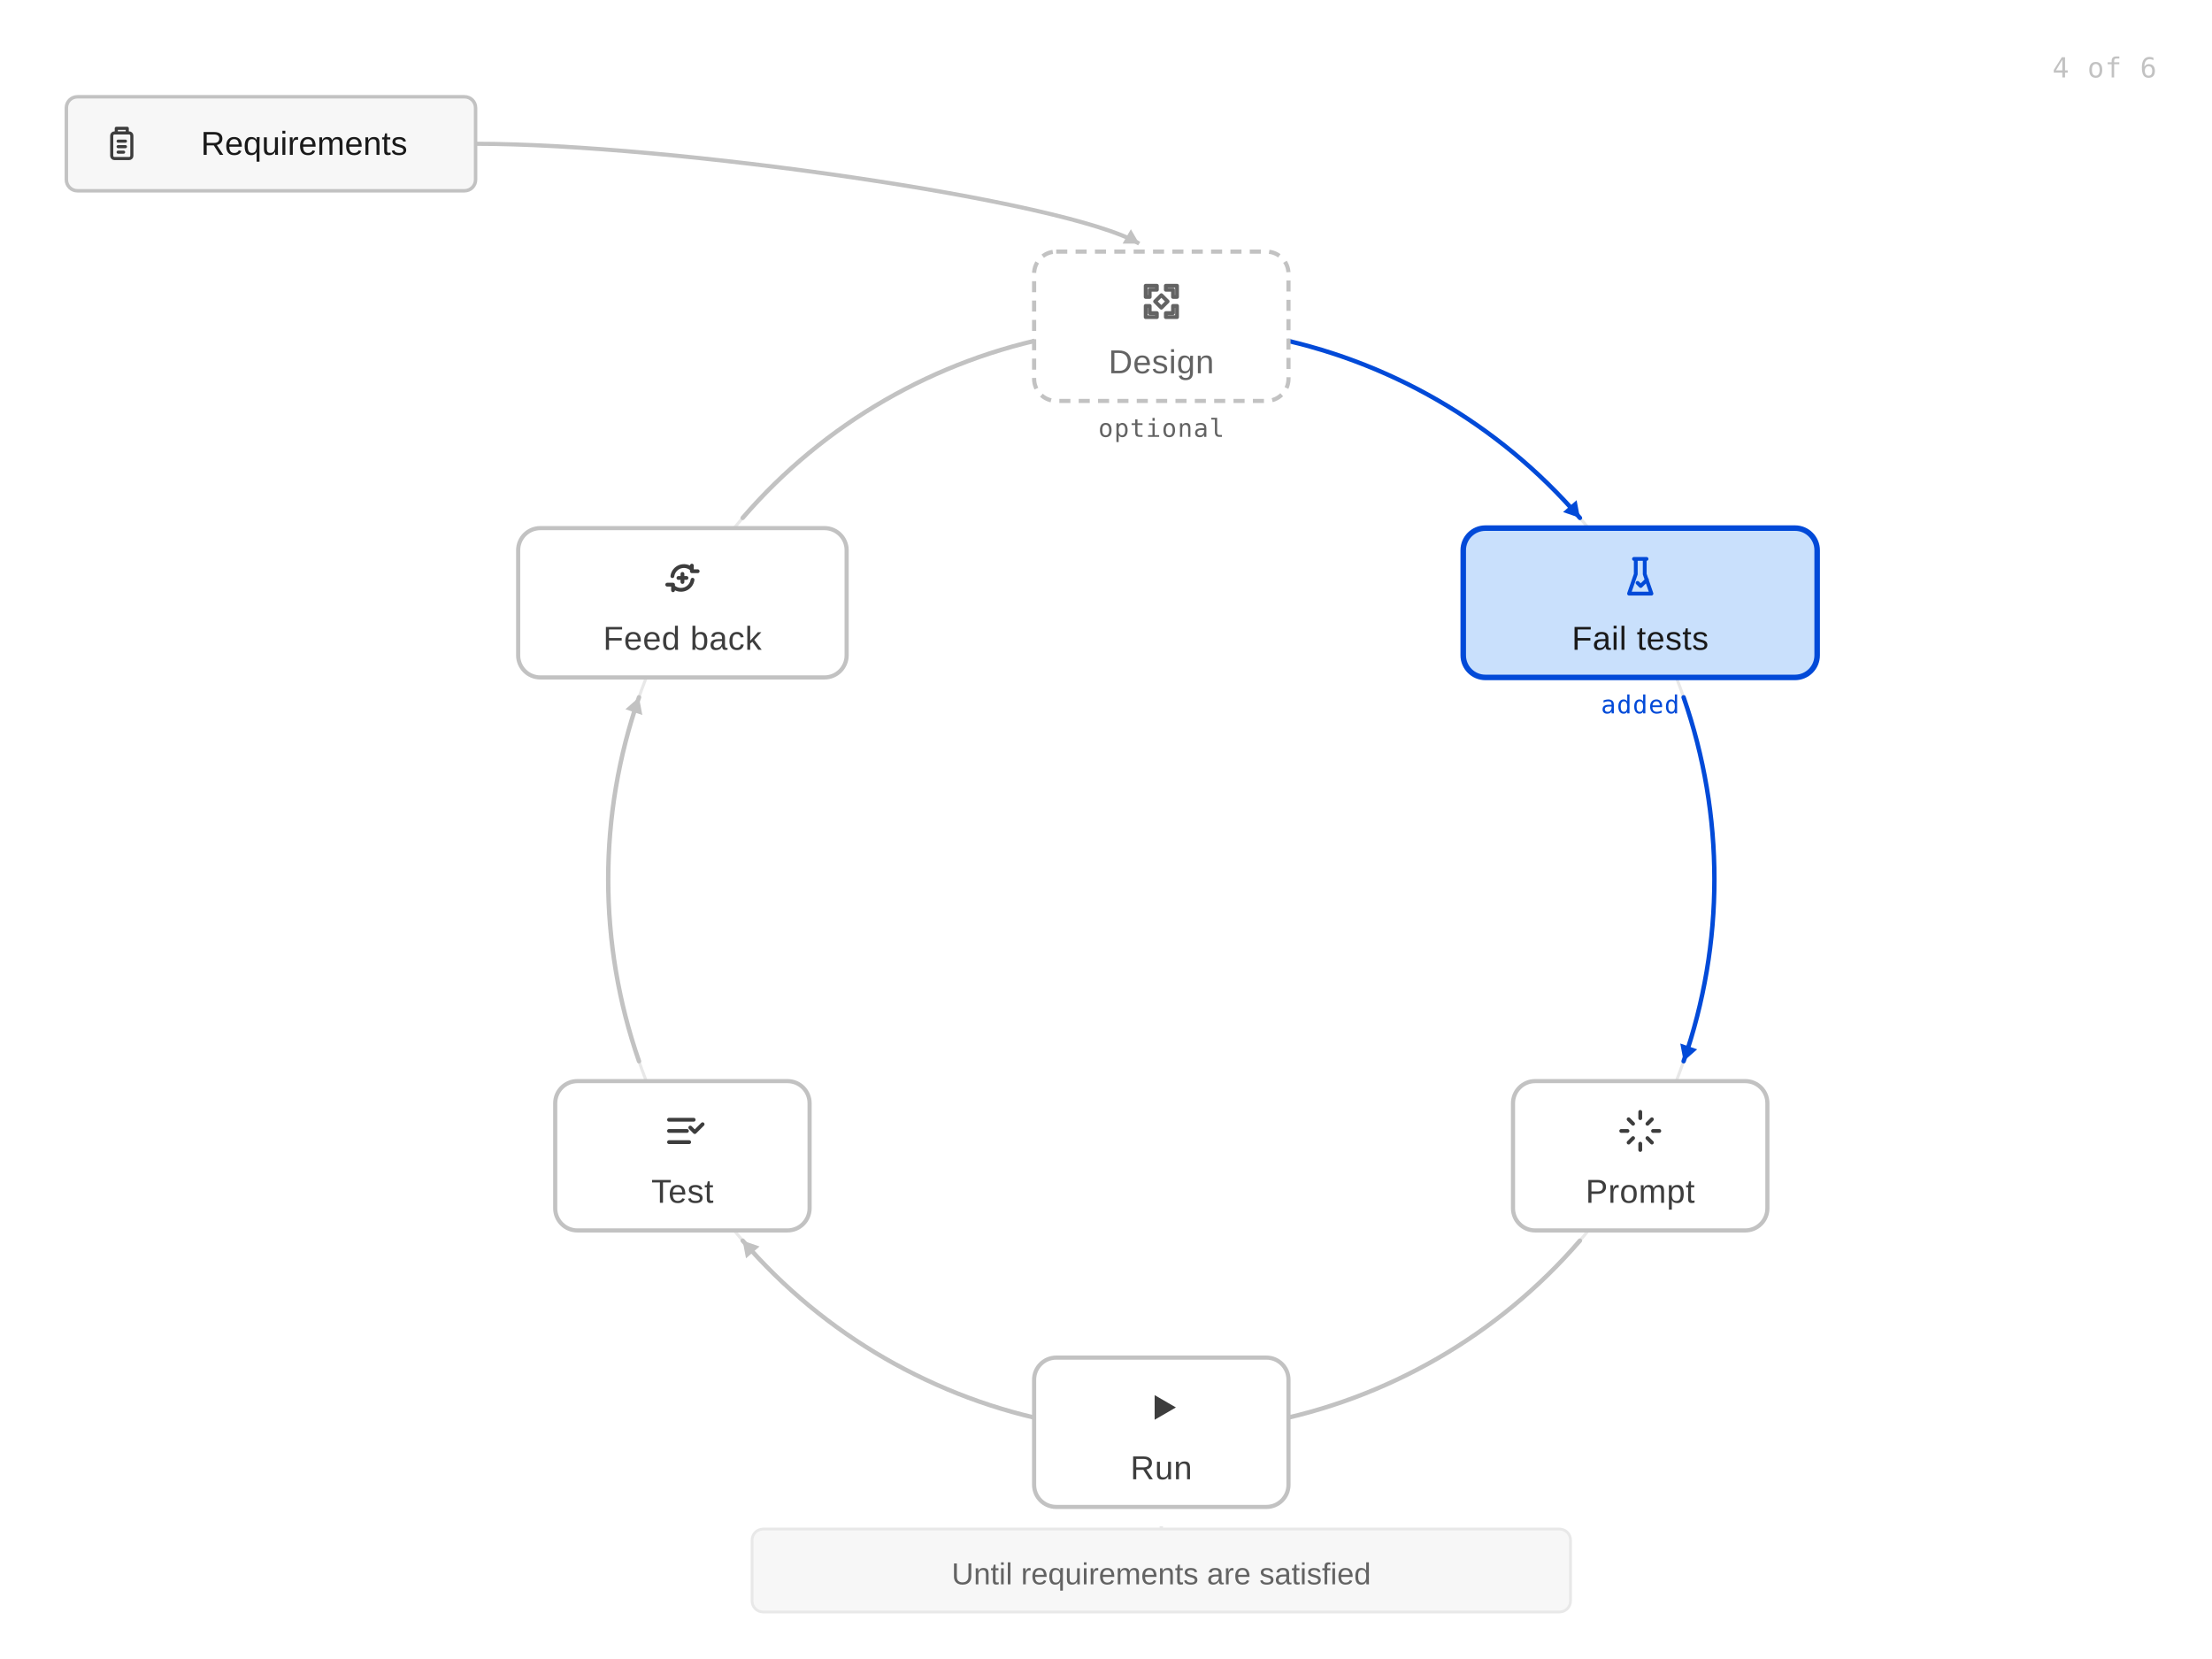
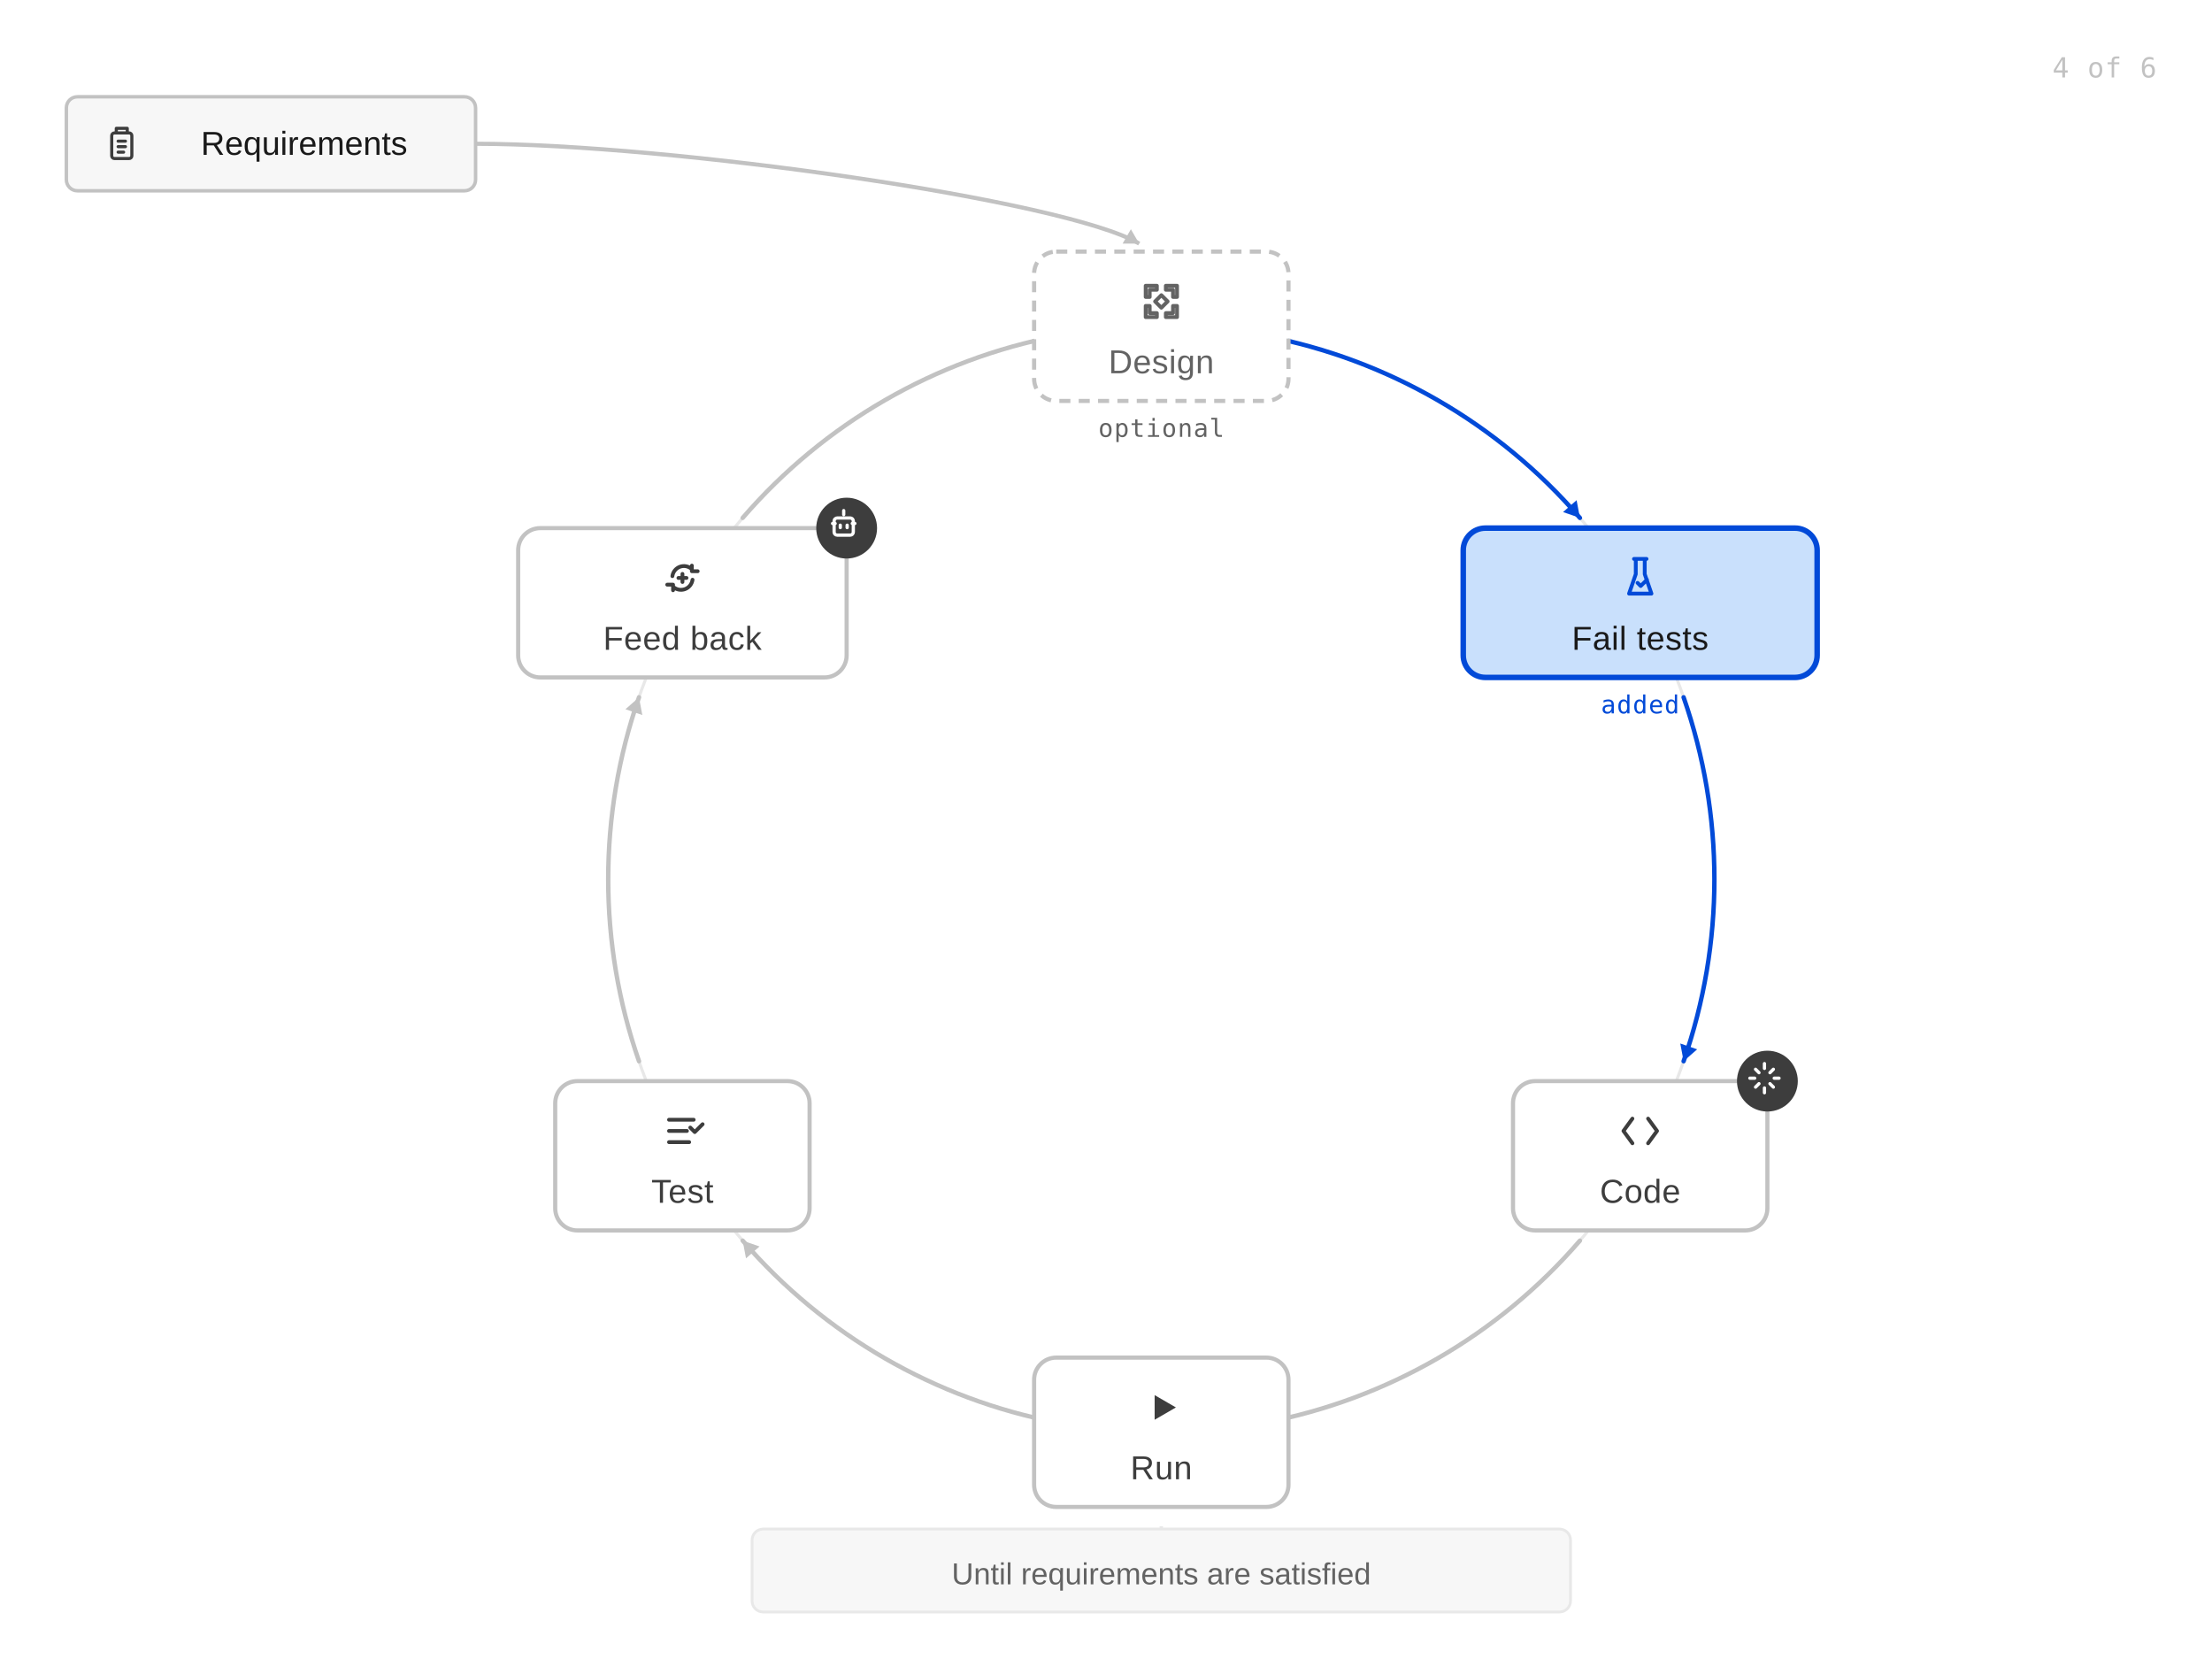
<svg xmlns="http://www.w3.org/2000/svg" viewBox="0 0 800 600" width="800" height="600" role="img" aria-label="Test Driven Feedback Loop">
  <rect width="800" height="600" fill="#ffffff" />
  <circle cx="420" cy="318" r="200" fill="none" stroke="#e8e8e8" stroke-width="1.1" />
  <path d="M457.5 121.5 A200 200 0 0 1 571.4 187.3" fill="none" stroke="#024ad8" stroke-width="1.6" stroke-linecap="round" />
  <path d="M571.4 187.3 L565.3 185.2 L570.2 180.9 Z" fill="#024ad8" />
  <path d="M608.9 252.2 A200 200 0 0 1 608.9 383.8" fill="none" stroke="#024ad8" stroke-width="1.6" stroke-linecap="round" />
  <path d="M608.9 383.8 L607.7 377.4 L613.8 379.5 Z" fill="#024ad8" />
  <path d="M571.4 448.7 A200 200 0 0 1 457.5 514.5" fill="none" stroke="#c2c2c2" stroke-width="1.6" stroke-linecap="round" />
  <path d="M457.5 514.5 L462.4 510.2 L463.6 516.6 Z" fill="#c2c2c2" />
  <path d="M382.5 514.5 A200 200 0 0 1 268.6 448.7" fill="none" stroke="#c2c2c2" stroke-width="1.6" stroke-linecap="round" />
  <path d="M268.6 448.7 L274.7 450.8 L269.8 455.1 Z" fill="#c2c2c2" />
  <path d="M231.1 383.8 A200 200 0 0 1 231.1 252.2" fill="none" stroke="#c2c2c2" stroke-width="1.6" stroke-linecap="round" />
  <path d="M231.1 252.2 L232.3 258.6 L226.2 256.5 Z" fill="#c2c2c2" />
  <path d="M268.6 187.3 A200 200 0 0 1 382.5 121.5" fill="none" stroke="#c2c2c2" stroke-width="1.6" stroke-linecap="round" />
  <path d="M382.5 121.5 L377.6 125.8 L376.4 119.4 Z" fill="#c2c2c2" />
  <rect x="24" y="35" width="148" height="34" rx="4" ry="4" fill="#f7f7f7" stroke="#c2c2c2" stroke-width="1.25" />
  <g transform="translate(36.1 44.1) scale(0.662)" fill="none" stroke="#3d3d3d" stroke-width="1.7" stroke-linecap="round" stroke-linejoin="round">
    <path d="M9 3.5h6v2.5H9zM8 6h8a1.5 1.5 0 0 1 1.5 1.5v11A1.5 1.5 0 0 1 16 20H8a1.5 1.5 0 0 1-1.5-1.5v-11A1.5 1.5 0 0 1 8 6zM10 10.5h4M10 13.5h4M10 16.5h3" />
  </g>
  <text x="110" y="56" text-anchor="middle" font-family="IBM Plex Sans, Helvetica Neue, Arial, sans-serif" font-size="12" font-weight="500" fill="#1a1a1a">Requirements</text>
  <path d="M172 52 C242 52, 385.5 72.4, 412.0 88.1" fill="none" stroke="#c2c2c2" stroke-width="1.5" />
  <path d="M412.0 88.1 L406.0 88.1 L409.0 82.9 Z" fill="#c2c2c2" />
  <rect x="272" y="553" width="296" height="30" rx="4" fill="#f7f7f7" stroke="#e8e8e8" stroke-width="1" />
  <text x="420" y="573" text-anchor="middle" font-family="IBM Plex Sans, Helvetica Neue, Arial, sans-serif" font-size="11" fill="#636363">Until requirements are satisfied</text>
  <path d="M420.0 552.0 L420 553" fill="none" stroke="#e8e8e8" stroke-width="1.2" stroke-dasharray="3 3" />
  <rect x="374.0" y="91.0" width="92" height="54" rx="8" ry="8" fill="#ffffff" stroke="#c2c2c2" stroke-width="1.5" stroke-dasharray="4 3" />
  <g transform="translate(410.3 99.3) scale(0.810)" fill="none" stroke="#636363" stroke-width="1.7" stroke-linecap="round" stroke-linejoin="round">
    <path d="M5 5h5v1.8H6.8V10H5V5zM14 5h5v5h-1.8V6.8H14V5zM5 14h1.8v3.2H10V19H5v-5zM17.2 14H19v5h-5v-1.8h3.2V14zM9.2 12l2.8-2.8L14.8 12 12 14.8z" />
  </g>
  <text x="420.0" y="135.0" text-anchor="middle" font-family="IBM Plex Sans, Helvetica Neue, Arial, sans-serif" font-size="12" font-weight="500" letter-spacing="0.16" fill="#636363">Design</text>
  <text x="420.0" y="158.0" text-anchor="middle" font-family="IBM Plex Mono, ui-monospace, Menlo, monospace" font-size="9" letter-spacing="0.32" fill="#636363">optional</text>
  <rect x="529.2" y="191.0" width="128.0" height="54" rx="8" ry="8" fill="#c9e0fc" stroke="#024ad8" stroke-width="2.0" />
  <g transform="translate(583.5 199.3) scale(0.810)" fill="none" stroke="#024ad8" stroke-width="1.7" stroke-linecap="round" stroke-linejoin="round">
    <path d="M10 3.5v6.8L7 19h10l-3-8.7V3.5zM9.2 3.5h5.6M10.8 14.2l1.4 1.4 2.8-2.8" />
  </g>
  <text x="593.2" y="235.0" text-anchor="middle" font-family="IBM Plex Sans, Helvetica Neue, Arial, sans-serif" font-size="12" font-weight="500" letter-spacing="0.16" fill="#1a1a1a">Fail tests</text>
  <text x="593.2" y="258.0" text-anchor="middle" font-family="IBM Plex Mono, ui-monospace, Menlo, monospace" font-size="9" letter-spacing="0.32" fill="#024ad8">added</text>
  <rect x="547.2" y="391.0" width="92" height="54" rx="8" ry="8" fill="#ffffff" stroke="#c2c2c2" stroke-width="1.5" />
  <g transform="translate(583.5 399.3) scale(0.810)" fill="none" stroke="#3d3d3d" stroke-width="1.7" stroke-linecap="round" stroke-linejoin="round">
+     <path d="M8.5 6.5 4.5 12l4 5.5M15.5 6.5l4 5.5-4 5.5" />
+   </g>
+   <circle cx="639.2" cy="391.0" r="11" fill="#3d3d3d" />
+   <g transform="translate(630.7 382.5) scale(0.62)" fill="none" stroke="#ffffff" stroke-width="1.9" stroke-linecap="round" stroke-linejoin="round">
    <path d="M12 3.5v2.8M12 17.7v2.8M3.5 12h2.8M17.7 12h2.8M6.8 6.8l2 2M15.2 15.2l2 2M17.2 6.8l-2 2M8.8 15.2l-2 2" />
  </g>
-   <text x="593.2" y="435.0" text-anchor="middle" font-family="IBM Plex Sans, Helvetica Neue, Arial, sans-serif" font-size="12" font-weight="500" letter-spacing="0.16" fill="#3d3d3d">Prompt</text>
+   <text x="593.2" y="435.0" text-anchor="middle" font-family="IBM Plex Sans, Helvetica Neue, Arial, sans-serif" font-size="12" font-weight="500" letter-spacing="0.16" fill="#3d3d3d">Code</text>
  <rect x="374.0" y="491.0" width="92" height="54" rx="8" ry="8" fill="#ffffff" stroke="#c2c2c2" stroke-width="1.5" />
  <g transform="translate(410.3 499.3) scale(0.810)">
    <path d="M9 6.5l9.5 5.5L9 17.5z" fill="#3d3d3d" stroke="none" />
  </g>
  <text x="420.0" y="535.0" text-anchor="middle" font-family="IBM Plex Sans, Helvetica Neue, Arial, sans-serif" font-size="12" font-weight="500" letter-spacing="0.16" fill="#3d3d3d">Run</text>
  <rect x="200.8" y="391.0" width="92" height="54" rx="8" ry="8" fill="#ffffff" stroke="#c2c2c2" stroke-width="1.5" />
  <g transform="translate(237.1 399.3) scale(0.810)" fill="none" stroke="#3d3d3d" stroke-width="1.7" stroke-linecap="round" stroke-linejoin="round">
    <path d="M6 7h11M6 12h8M6 17h9M15.5 10.5l2 2 3.5-3.5" />
  </g>
  <text x="246.8" y="435.0" text-anchor="middle" font-family="IBM Plex Sans, Helvetica Neue, Arial, sans-serif" font-size="12" font-weight="500" letter-spacing="0.16" fill="#3d3d3d">Test</text>
  <rect x="187.4" y="191.0" width="118.8" height="54" rx="8" ry="8" fill="#ffffff" stroke="#c2c2c2" stroke-width="1.5" />
  <g transform="translate(237.1 199.3) scale(0.810)" fill="none" stroke="#3d3d3d" stroke-width="1.7" stroke-linecap="round" stroke-linejoin="round">
    <path d="M7.5 11.2a5.2 5.2 0 0 1 8.6-3.2M16.2 6.5V9h2.6M16.5 12.8a5.2 5.2 0 0 1-8.6 3.2M7.8 17.5V15H5.2M12 10.2v3.6M10.2 12h3.6" />
  </g>
+   <circle cx="306.2" cy="191.0" r="11" fill="#3d3d3d" />
+   <g transform="translate(297.7 182.5) scale(0.62)" fill="none" stroke="#ffffff" stroke-width="1.9" stroke-linecap="round" stroke-linejoin="round">
+     <path d="M12 3.5v2.3M8.2 7.8h7.6a1.8 1.8 0 0 1 1.8 1.8v6.4a1.8 1.8 0 0 1-1.8 1.8H8.2a1.8 1.8 0 0 1-1.8-1.8V9.6a1.8 1.8 0 0 1 1.8-1.8zM10 12v1.4M14 12v1.4M5.5 11h1.5M17 11h1.5" />
+   </g>
  <text x="246.8" y="235.0" text-anchor="middle" font-family="IBM Plex Sans, Helvetica Neue, Arial, sans-serif" font-size="12" font-weight="500" letter-spacing="0.16" fill="#3d3d3d">Feed back</text>
  <text x="780" y="28" text-anchor="end" font-family="IBM Plex Mono, ui-monospace, Menlo, monospace" font-size="10" letter-spacing="0.32" fill="#c2c2c2">4 of 6</text>
</svg>
